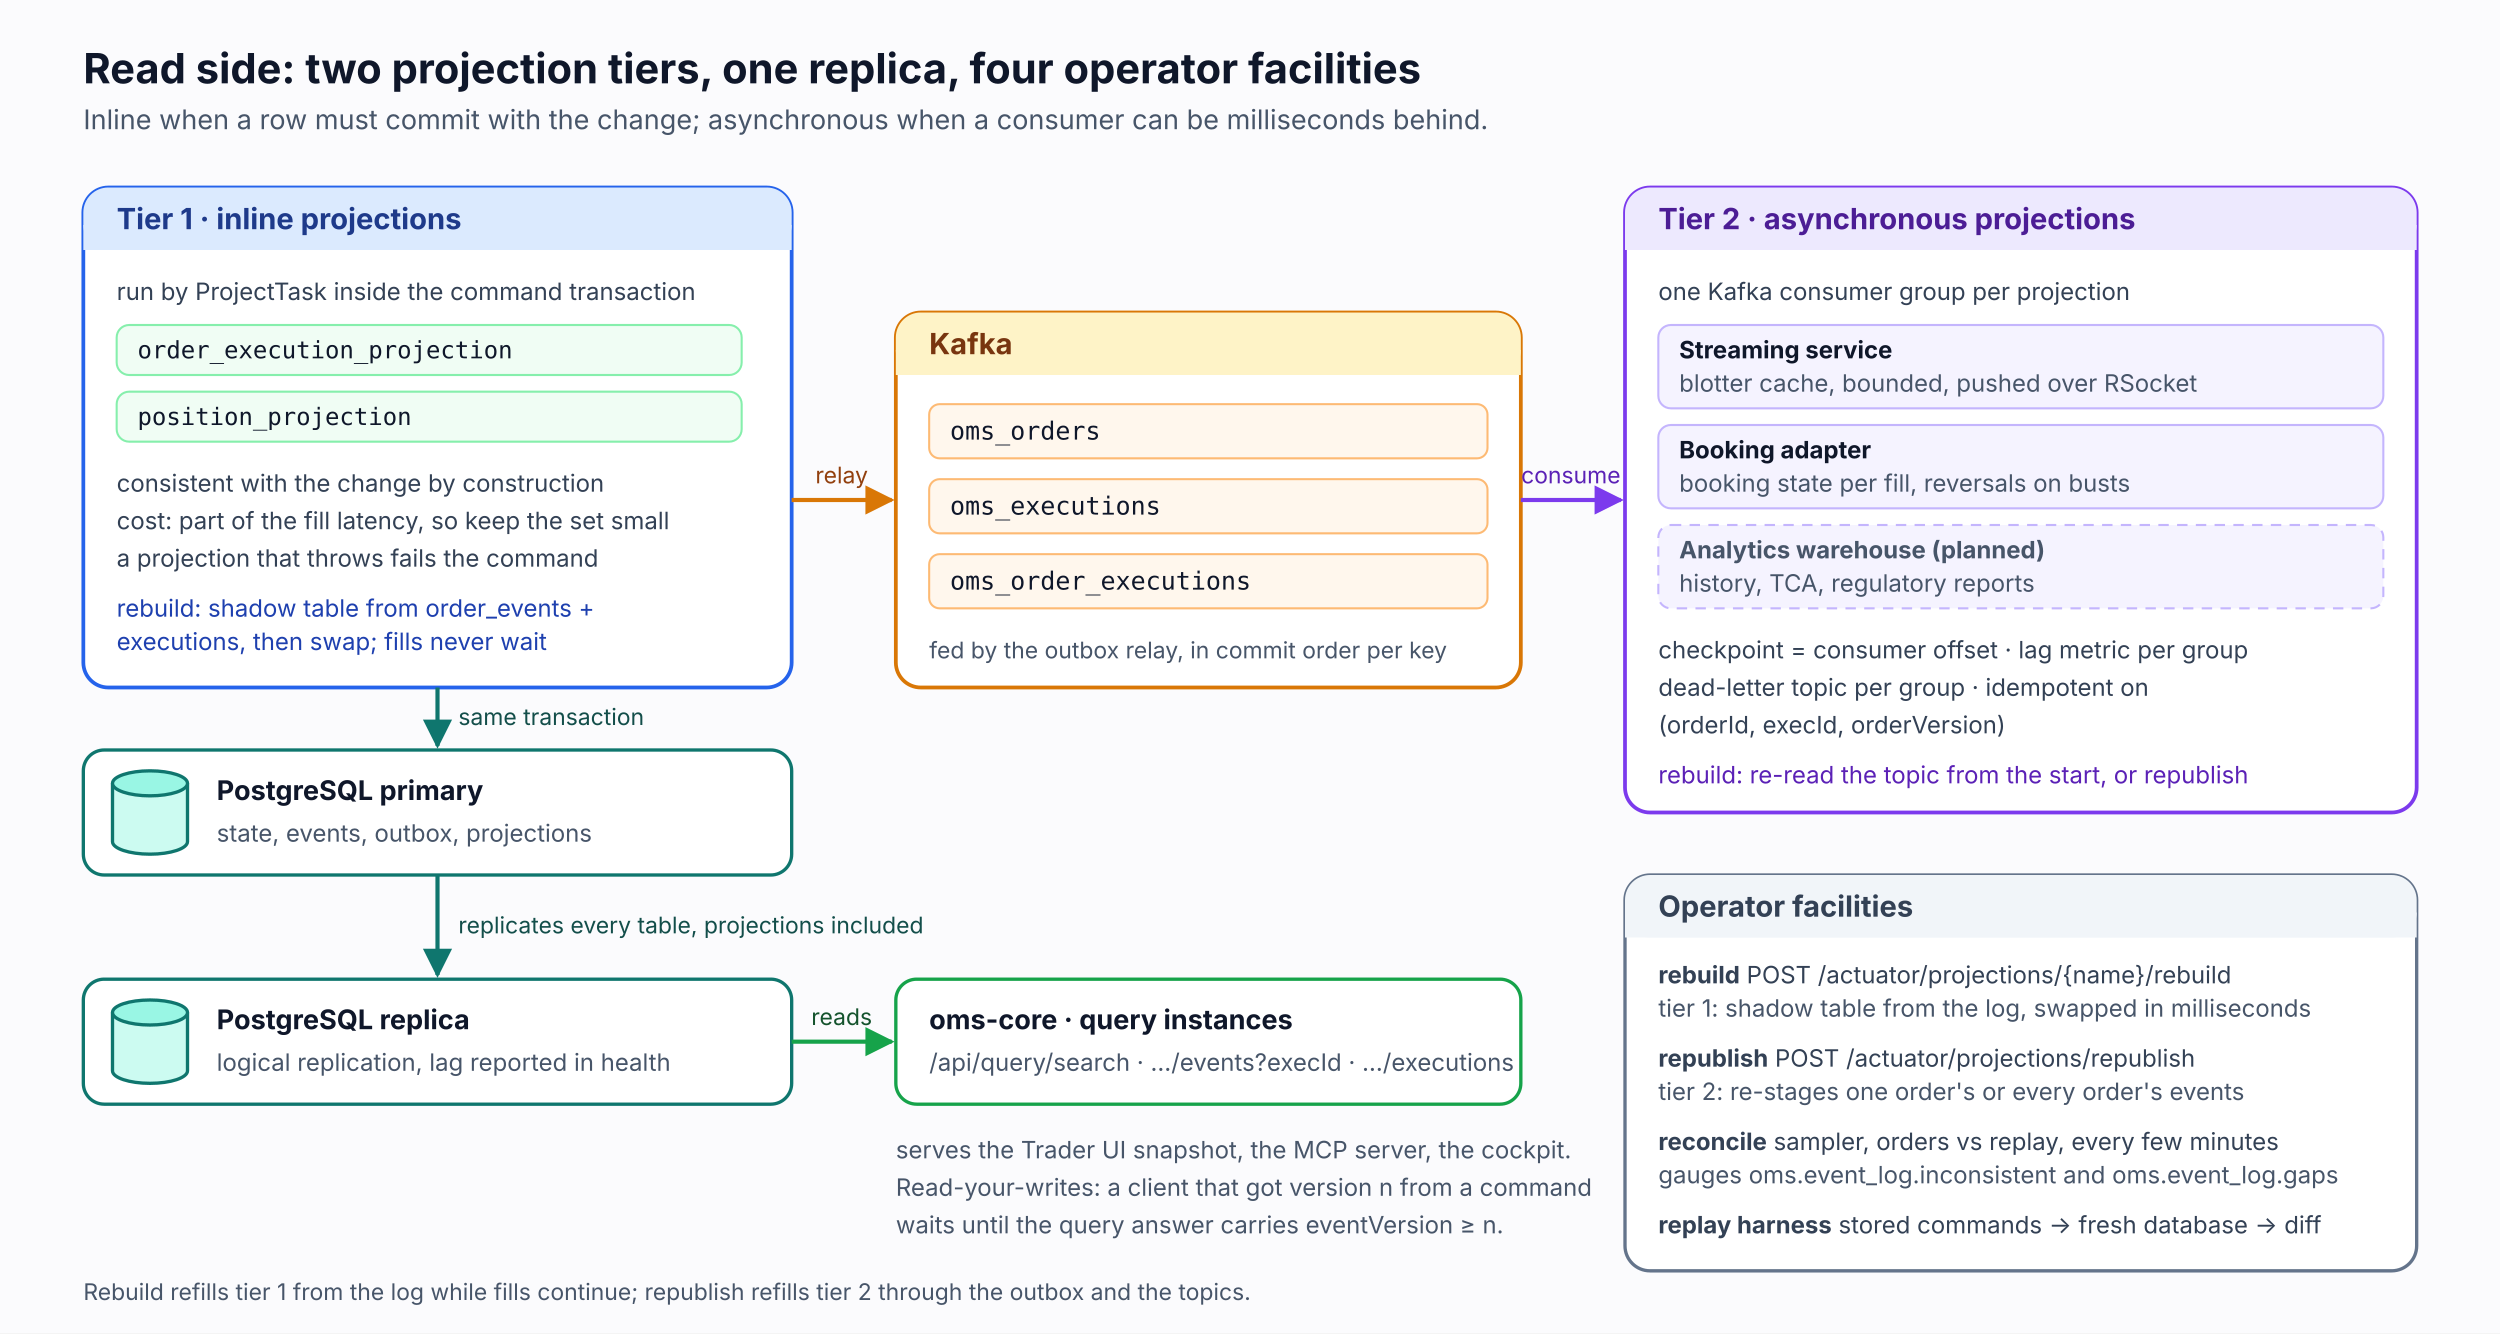
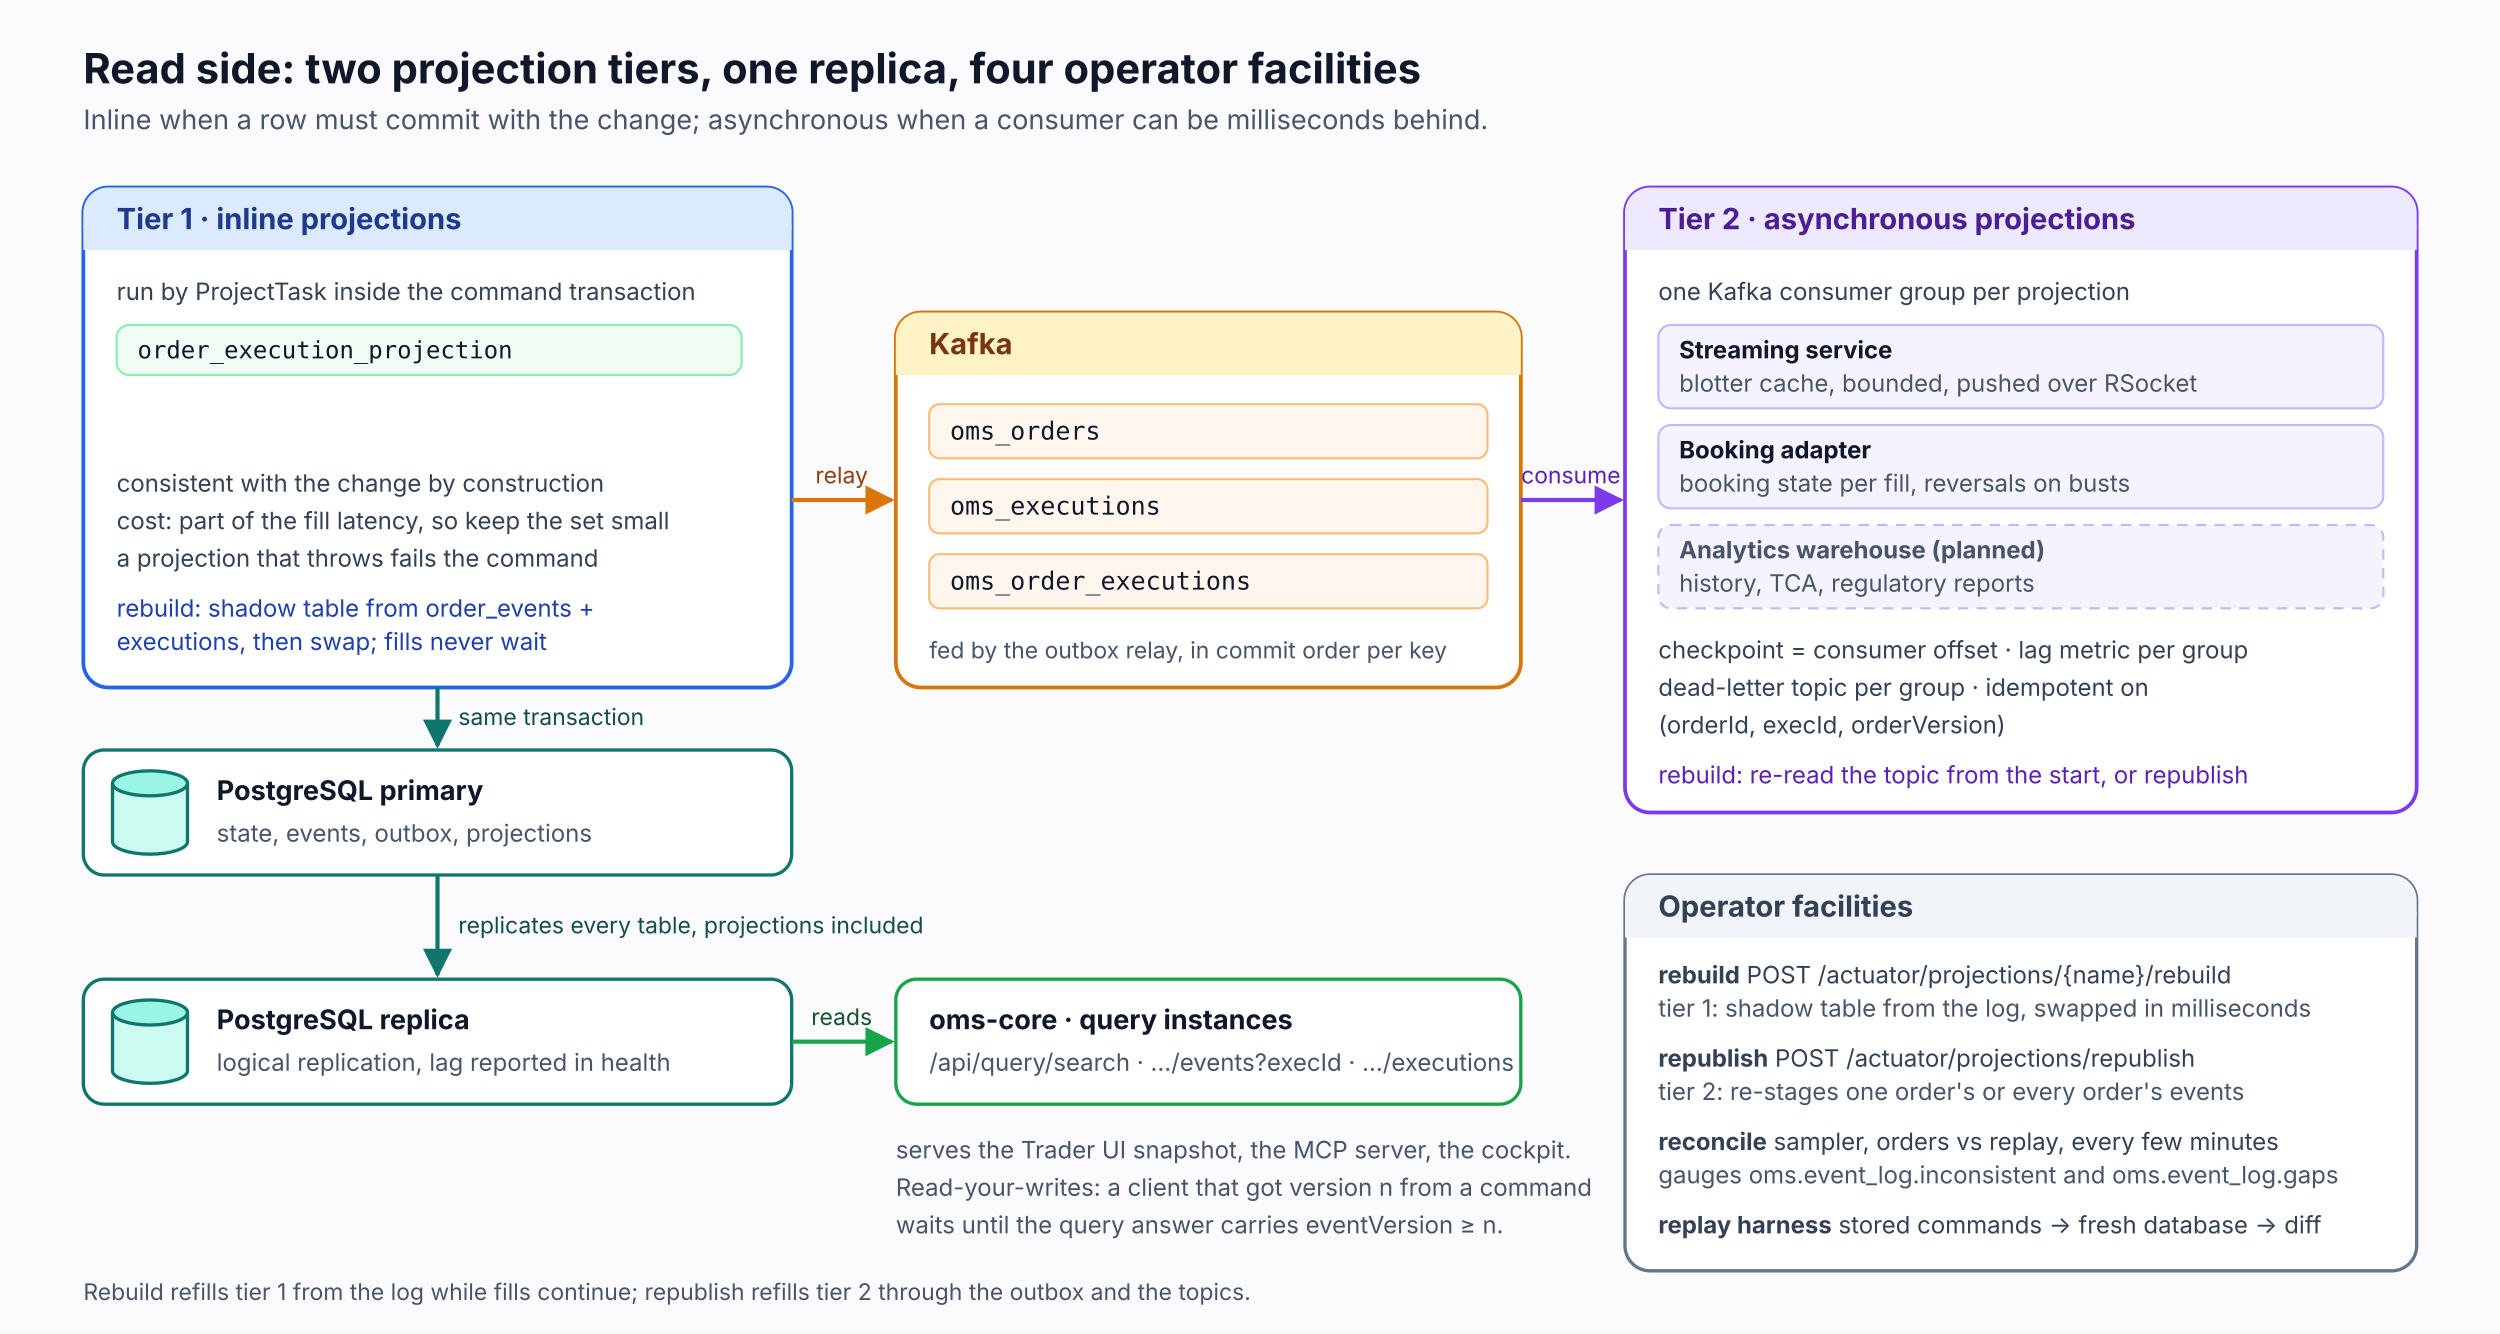
<svg xmlns="http://www.w3.org/2000/svg" viewBox="0 0 1200 640" width="1200" height="640" role="img" aria-label="Two projection tiers and the read side. Tier 1 inline projections run in the command transaction and replicate to the query instances. Tier 2 asynchronous projections are Kafka consumer groups with offsets as checkpoints. Operator facilities: rebuild, republish, reconcile, replay harness." font-family="Segoe UI, Inter, Helvetica, Arial, sans-serif">
  <defs>
    <marker id="ad" viewBox="0 0 10 10" refX="9" refY="5" markerWidth="7" markerHeight="7" orient="auto-start-reverse">
      <path d="M0,0 L10,5 L0,10 z" fill="#334155" />
    </marker>
    <marker id="at" viewBox="0 0 10 10" refX="9" refY="5" markerWidth="7" markerHeight="7" orient="auto-start-reverse">
      <path d="M0,0 L10,5 L0,10 z" fill="#0F766E" />
    </marker>
    <marker id="aa" viewBox="0 0 10 10" refX="9" refY="5" markerWidth="7" markerHeight="7" orient="auto-start-reverse">
      <path d="M0,0 L10,5 L0,10 z" fill="#D97706" />
    </marker>
    <marker id="ag" viewBox="0 0 10 10" refX="9" refY="5" markerWidth="7" markerHeight="7" orient="auto-start-reverse">
      <path d="M0,0 L10,5 L0,10 z" fill="#16A34A" />
    </marker>
    <marker id="av" viewBox="0 0 10 10" refX="9" refY="5" markerWidth="7" markerHeight="7" orient="auto-start-reverse">
      <path d="M0,0 L10,5 L0,10 z" fill="#7C3AED" />
    </marker>
    <symbol id="db" viewBox="0 0 40 44">
      <path d="M2,8 v28 a18,6 0 0 0 36,0 v-28" fill="#CCFBF1" stroke="#0F766E" stroke-width="1.6" />
      <ellipse cx="20" cy="8" rx="18" ry="6" fill="#99F6E4" stroke="#0F766E" stroke-width="1.6" />
    </symbol>
  </defs>
  <rect width="1200" height="640" fill="#FBFBFD" />
  <text x="40" y="40" font-size="20" font-weight="700" fill="#0F172A">Read side: two projection tiers, one replica, four operator facilities</text>
  <text x="40" y="62" font-size="13" fill="#475569">Inline when a row must commit with the change; asynchronous when a consumer can be milliseconds behind.</text>
  <rect x="40" y="90" width="340" height="240" rx="12" fill="#FFFFFF" stroke="#2563EB" stroke-width="1.8" />
  <rect x="40" y="90" width="340" height="30" rx="12" fill="#DBEAFE" />
  <rect x="40" y="108" width="340" height="12" fill="#DBEAFE" />
  <text x="56" y="110" font-size="14" font-weight="700" fill="#1E3A8A">Tier 1 · inline projections</text>
  <g font-size="11.5" fill="#334155">
    <text x="56" y="144">run by ProjectTask inside the command transaction</text>
    <rect x="56" y="156" width="300" height="24" rx="6" fill="#F0FDF4" stroke="#86EFAC" />
    <text x="66" y="172" font-family="Consolas, Menlo, monospace" fill="#0F172A">order_execution_projection</text>
-     <rect x="56" y="188" width="300" height="24" rx="6" fill="#F0FDF4" stroke="#86EFAC" />
-     <text x="66" y="204" font-family="Consolas, Menlo, monospace" fill="#0F172A">position_projection</text>
    <text x="56" y="236">consistent with the change by construction</text>
    <text x="56" y="254">cost: part of the fill latency, so keep the set small</text>
    <text x="56" y="272">a projection that throws fails the command</text>
    <text x="56" y="296" fill="#1E40AF">rebuild: shadow table from order_events +</text>
    <text x="56" y="312" fill="#1E40AF">executions, then swap; fills never wait</text>
  </g>
  <rect x="40" y="360" width="340" height="60" rx="10" fill="#FFFFFF" stroke="#0F766E" stroke-width="1.6" />
  <use href="#db" x="52" y="368" width="40" height="44" />
  <text x="104" y="384" font-size="13" font-weight="700" fill="#0F172A">PostgreSQL primary</text>
  <text x="104" y="404" font-size="11.5" fill="#475569">state, events, outbox, projections</text>
  <line x1="210" y1="330" x2="210" y2="358" stroke="#0F766E" stroke-width="2" marker-end="url(#at)" />
  <text x="220" y="348" font-size="11" fill="#134E4A">same transaction</text>
  <rect x="40" y="470" width="340" height="60" rx="10" fill="#FFFFFF" stroke="#0F766E" stroke-width="1.6" />
  <use href="#db" x="52" y="478" width="40" height="44" />
  <text x="104" y="494" font-size="13" font-weight="700" fill="#0F172A">PostgreSQL replica</text>
  <text x="104" y="514" font-size="11.5" fill="#475569">logical replication, lag reported in health</text>
  <line x1="210" y1="420" x2="210" y2="468" stroke="#0F766E" stroke-width="2" marker-end="url(#at)" />
  <text x="220" y="448" font-size="11" fill="#134E4A">replicates every table, projections included</text>
  <rect x="430" y="470" width="300" height="60" rx="10" fill="#FFFFFF" stroke="#16A34A" stroke-width="1.6" />
  <text x="446" y="494" font-size="13" font-weight="700" fill="#0F172A">oms-core · query instances</text>
  <text x="446" y="514" font-size="11.5" fill="#475569">/api/query/search · …/events?execId · …/executions</text>
  <line x1="380" y1="500" x2="428" y2="500" stroke="#16A34A" stroke-width="2" marker-end="url(#ag)" />
  <text x="404" y="492" font-size="11" fill="#14532D" text-anchor="middle">reads</text>
  <text x="430" y="556" font-size="11.5" fill="#475569">serves the Trader UI snapshot, the MCP server, the cockpit.</text>
  <text x="430" y="574" font-size="11.5" fill="#475569">Read-your-writes: a client that got version n from a command</text>
  <text x="430" y="592" font-size="11.5" fill="#475569">waits until the query answer carries eventVersion ≥ n.</text>
  <rect x="430" y="150" width="300" height="180" rx="12" fill="#FFFFFF" stroke="#D97706" stroke-width="1.8" />
  <rect x="430" y="150" width="300" height="30" rx="12" fill="#FEF3C7" />
  <rect x="430" y="168" width="300" height="12" fill="#FEF3C7" />
  <text x="446" y="170" font-size="14" font-weight="700" fill="#78350F">Kafka</text>
  <g font-size="12" fill="#0F172A" font-family="Consolas, Menlo, monospace">
    <rect x="446" y="194" width="268" height="26" rx="5" fill="#FFF7ED" stroke="#FDBA74" />
    <text x="456" y="211">oms_orders</text>
    <rect x="446" y="230" width="268" height="26" rx="5" fill="#FFF7ED" stroke="#FDBA74" />
    <text x="456" y="247">oms_executions</text>
    <rect x="446" y="266" width="268" height="26" rx="5" fill="#FFF7ED" stroke="#FDBA74" />
    <text x="456" y="283">oms_order_executions</text>
  </g>
  <text x="446" y="316" font-size="11" fill="#475569">fed by the outbox relay, in commit order per key</text>
  <line x1="380" y1="240" x2="428" y2="240" stroke="#D97706" stroke-width="2" marker-end="url(#aa)" />
  <text x="404" y="232" font-size="11" fill="#92400E" text-anchor="middle">relay</text>
  <rect x="780" y="90" width="380" height="300" rx="12" fill="#FFFFFF" stroke="#7C3AED" stroke-width="1.8" />
  <rect x="780" y="90" width="380" height="30" rx="12" fill="#EDE9FE" />
  <rect x="780" y="108" width="380" height="12" fill="#EDE9FE" />
  <text x="796" y="110" font-size="14" font-weight="700" fill="#4C1D95">Tier 2 · asynchronous projections</text>
  <g font-size="11.5" fill="#334155">
    <text x="796" y="144">one Kafka consumer group per projection</text>
    <rect x="796" y="156" width="348" height="40" rx="6" fill="#F5F3FF" stroke="#C4B5FD" />
    <text x="806" y="172" font-weight="700" fill="#0F172A">Streaming service</text>
    <text x="806" y="188" fill="#475569">blotter cache, bounded, pushed over RSocket</text>
    <rect x="796" y="204" width="348" height="40" rx="6" fill="#F5F3FF" stroke="#C4B5FD" />
    <text x="806" y="220" font-weight="700" fill="#0F172A">Booking adapter</text>
    <text x="806" y="236" fill="#475569">booking state per fill, reversals on busts</text>
    <rect x="796" y="252" width="348" height="40" rx="6" fill="#F5F3FF" stroke="#C4B5FD" stroke-dasharray="5 4" />
    <text x="806" y="268" font-weight="700" fill="#475569">Analytics warehouse (planned)</text>
    <text x="806" y="284" fill="#475569">history, TCA, regulatory reports</text>
    <text x="796" y="316">checkpoint = consumer offset · lag metric per group</text>
    <text x="796" y="334">dead-letter topic per group · idempotent on</text>
    <text x="796" y="352">(orderId, execId, orderVersion)</text>
    <text x="796" y="376" fill="#5B21B6">rebuild: re-read the topic from the start, or republish</text>
  </g>
  <line x1="730" y1="240" x2="778" y2="240" stroke="#7C3AED" stroke-width="2" marker-end="url(#av)" />
  <text x="754" y="232" font-size="11" fill="#5B21B6" text-anchor="middle">consume</text>
  <rect x="780" y="420" width="380" height="190" rx="12" fill="#FFFFFF" stroke="#64748B" stroke-width="1.6" />
  <rect x="780" y="420" width="380" height="30" rx="12" fill="#F1F5F9" />
  <rect x="780" y="438" width="380" height="12" fill="#F1F5F9" />
  <text x="796" y="440" font-size="14" font-weight="700" fill="#334155">Operator facilities</text>
  <g font-size="11.5" fill="#334155">
    <text x="796" y="472">
      <tspan font-weight="700">rebuild</tspan>  POST /actuator/projections/{name}/rebuild</text>
    <text x="796" y="488" fill="#475569">tier 1: shadow table from the log, swapped in milliseconds</text>
    <text x="796" y="512">
      <tspan font-weight="700">republish</tspan>  POST /actuator/projections/republish</text>
    <text x="796" y="528" fill="#475569">tier 2: re-stages one order's or every order's events</text>
    <text x="796" y="552">
      <tspan font-weight="700">reconcile</tspan>  sampler, orders vs replay, every few minutes</text>
    <text x="796" y="568" fill="#475569">gauges oms.event_log.inconsistent and oms.event_log.gaps</text>
    <text x="796" y="592">
      <tspan font-weight="700">replay harness</tspan>  stored commands → fresh database → diff</text>
  </g>
  <text x="40" y="624" font-size="11" fill="#475569">Rebuild refills tier 1 from the log while fills continue; republish refills tier 2 through the outbox and the topics.</text>
</svg>
